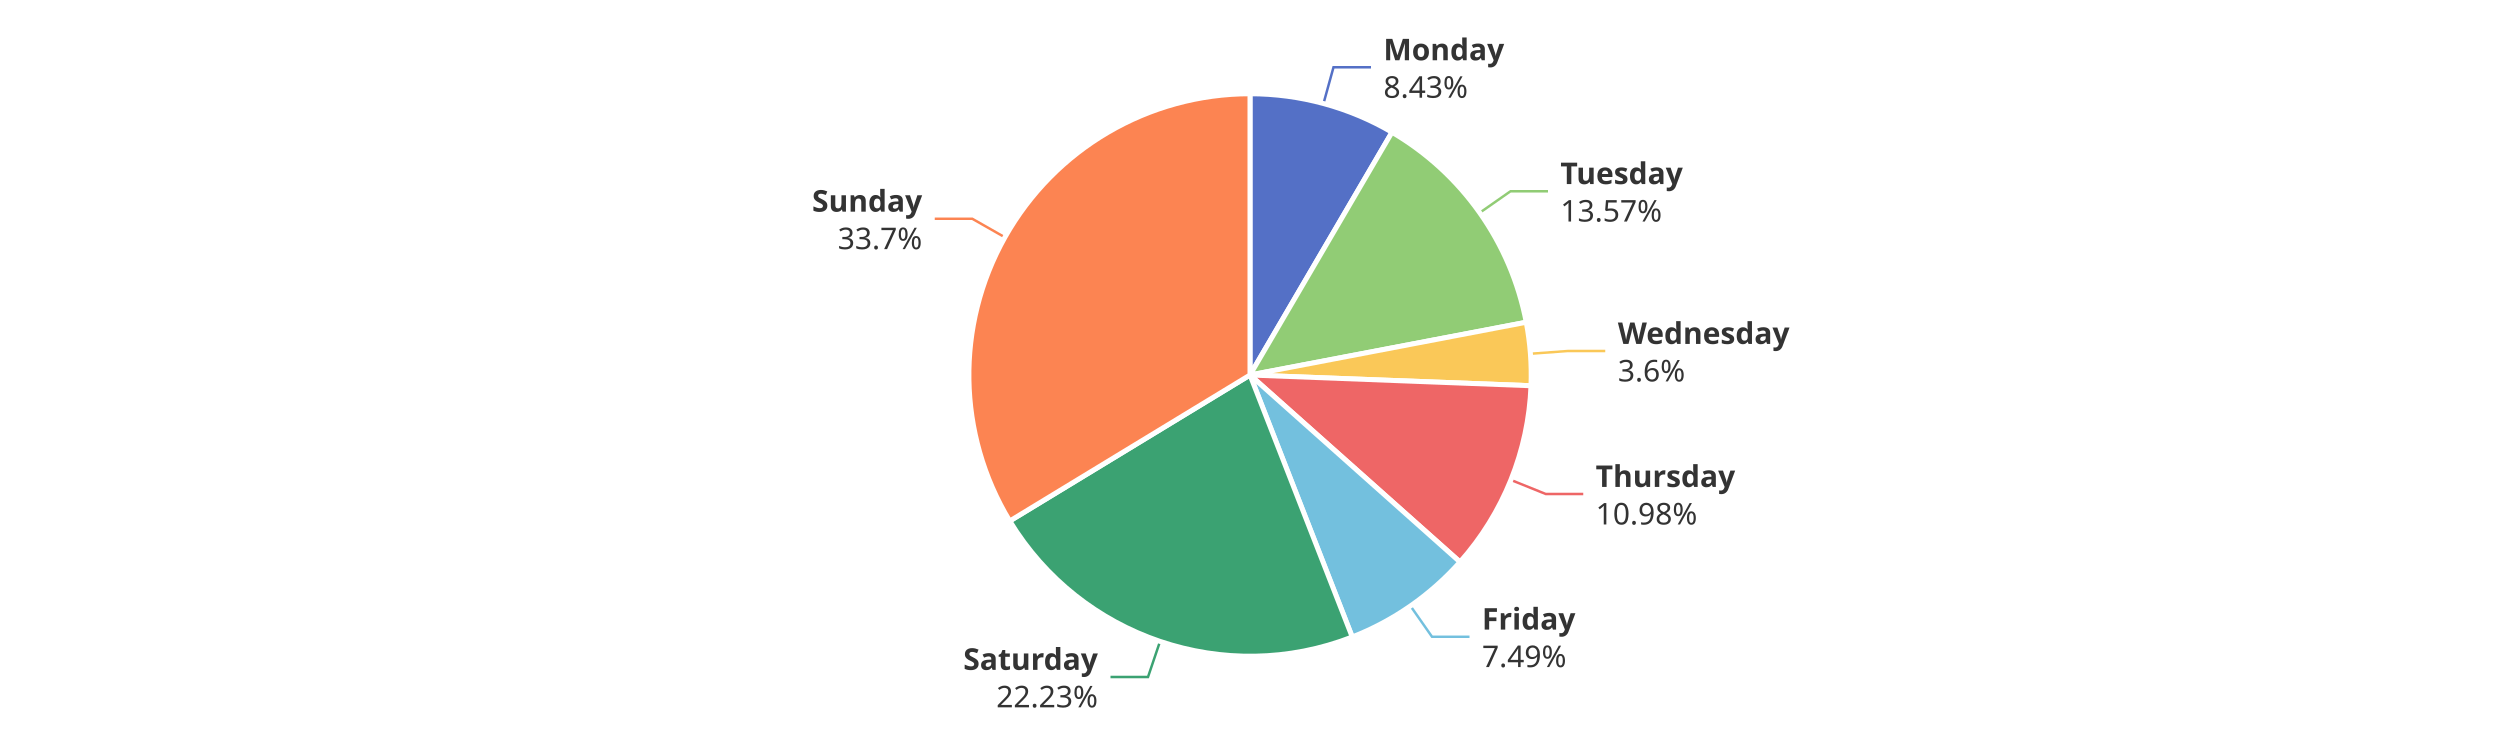
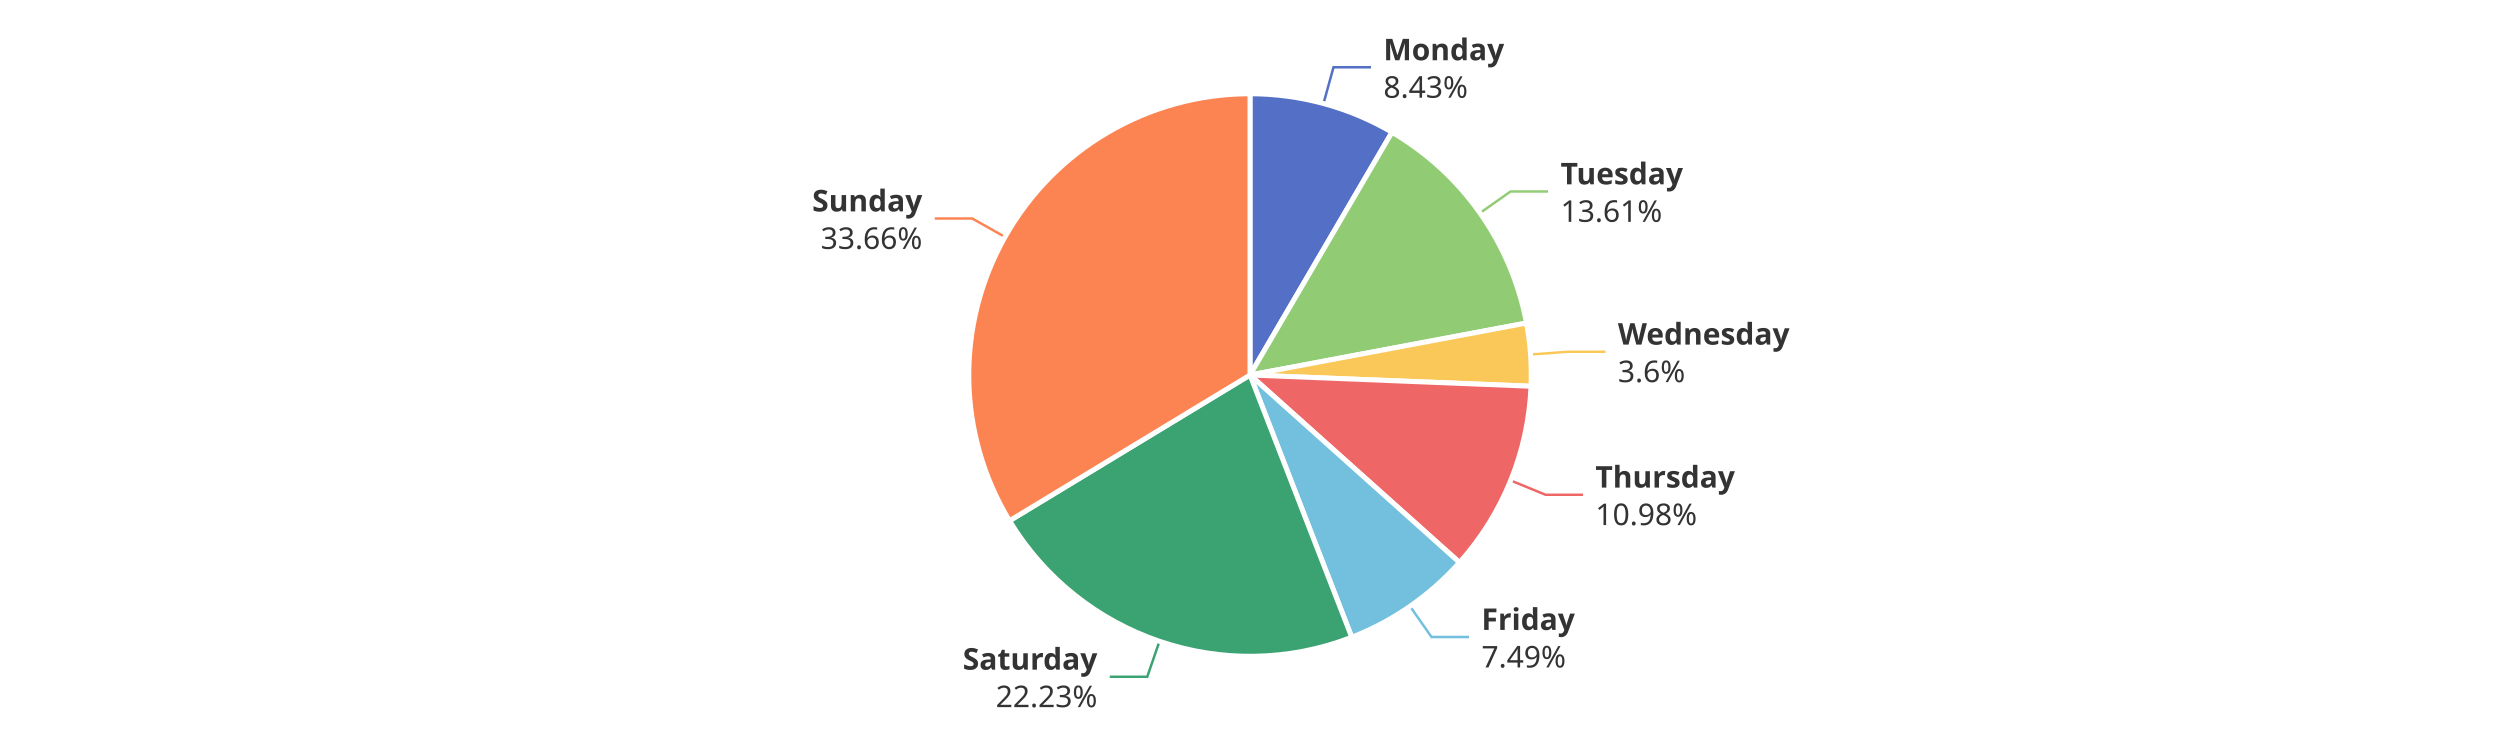
<svg xmlns="http://www.w3.org/2000/svg" width="1000" height="300" version="1.1" baseProfile="full" viewBox="0 0 1000 300">
  <rect width="1000" height="300" x="0" y="0" id="0" fill="#ffffff" />
  <polyline points="529.4 41.4 533.4 26.9 548.4 26.9" fill="none" stroke="#5470c6" />
-   <polyline points="591.9 85.1 604.2 76.5 619.2 76.5" fill="none" stroke="#91cc75" />
-   <polyline points="612.2 141.5 627.1 140.4 642.1 140.4" fill="none" stroke="#fac858" />
-   <polyline points="604.4 192 618.3 197.6 633.3 197.6" fill="none" stroke="#ee6666" />
-   <polyline points="564.2 242.4 572.8 254.7 587.8 254.7" fill="none" stroke="#73c0de" />
-   <polyline points="464 256.6 459.2 270.8 444.2 270.8" fill="none" stroke="#3ba272" />
-   <polyline points="401.9 94.9 388.9 87.5 373.9 87.5" fill="none" stroke="#fc8452" />
+   <polyline points="592 85.2 604.2 76.6 619.2 76.6" fill="none" stroke="#91cc75" />
+   <polyline points="612.2 141.8 627.2 140.7 642.2 140.7" fill="none" stroke="#fac858" />
+   <polyline points="604.3 192.2 618.2 197.9 633.2 197.9" fill="none" stroke="#ee6666" />
+   <polyline points="564 242.5 572.6 254.8 587.6 254.8" fill="none" stroke="#73c0de" />
+   <polyline points="463.8 256.5 458.9 270.7 443.9 270.7" fill="none" stroke="#3ba272" />
+   <polyline points="402 94.8 388.9 87.4 373.9 87.4" fill="none" stroke="#fc8452" />
  <path d="M500 37.5A112.5 112.5 0 0 1 556.8 52.9L500 150Z" fill="#5470c6" stroke="#fff" stroke-width="2" stroke-linejoin="round" />
-   <path d="M556.8 52.9A112.5 112.5 0 0 1 610.5 128.9L500 150Z" fill="#91cc75" stroke="#fff" stroke-width="2" stroke-linejoin="round" />
-   <path d="M610.5 128.9A112.5 112.5 0 0 1 612.4 154.3L500 150Z" fill="#fac858" stroke="#fff" stroke-width="2" stroke-linejoin="round" />
-   <path d="M612.4 154.3A112.5 112.5 0 0 1 584 224.8L500 150Z" fill="#ee6666" stroke="#fff" stroke-width="2" stroke-linejoin="round" />
-   <path d="M584 224.8A112.5 112.5 0 0 1 540.9 254.8L500 150Z" fill="#73c0de" stroke="#fff" stroke-width="2" stroke-linejoin="round" />
-   <path d="M540.9 254.8A112.5 112.5 0 0 1 403.9 208.4L500 150Z" fill="#3ba272" stroke="#fff" stroke-width="2" stroke-linejoin="round" />
-   <path d="M403.9 208.4A112.5 112.5 0 0 1 500 37.5L500 150Z" fill="#fc8452" stroke="#fff" stroke-width="2" stroke-linejoin="round" />
-   <path d="M0 -15l42.8 0l0 30l-42.8 0Z" transform="translate(553.3765 26.9461)" fill="none" />
-   <text dominant-baseline="central" text-anchor="start" style="font-size:12px;font-family:sans-serif;font-weight:bold;" y="-7.5" transform="translate(553.3765 26.9461)" fill="#333" stroke="rgb(255,255,255)" stroke-width="2" paint-order="stroke" stroke-miterlimit="2">Monday</text>
-   <text dominant-baseline="central" text-anchor="start" style="font-size:12px;font-family:sans-serif;" y="7.5" transform="translate(553.3765 26.9461)" fill="#333" stroke="rgb(255,255,255)" stroke-width="2" paint-order="stroke" stroke-miterlimit="2">8.43%</text>
-   <path d="M0 -15l46.2 0l0 30l-46.2 0Z" transform="translate(624.1596 76.4676)" fill="none" />
-   <text dominant-baseline="central" text-anchor="start" style="font-size:12px;font-family:sans-serif;font-weight:bold;" y="-7.5" transform="translate(624.1596 76.4676)" fill="#333" stroke="rgb(255,255,255)" stroke-width="2" paint-order="stroke" stroke-miterlimit="2">Tuesday</text>
-   <text dominant-baseline="central" text-anchor="start" style="font-size:12px;font-family:sans-serif;" y="7.5" transform="translate(624.1596 76.4676)" fill="#333" stroke="rgb(255,255,255)" stroke-width="2" paint-order="stroke" stroke-miterlimit="2">13.57%</text>
-   <path d="M0 -15l63.6 0l0 30l-63.6 0Z" transform="translate(647.1392 140.4148)" fill="none" />
-   <text dominant-baseline="central" text-anchor="start" style="font-size:12px;font-family:sans-serif;font-weight:bold;" y="-7.5" transform="translate(647.1392 140.4148)" fill="#333" stroke="rgb(255,255,255)" stroke-width="2" paint-order="stroke" stroke-miterlimit="2">Wednesday</text>
-   <text dominant-baseline="central" text-anchor="start" style="font-size:12px;font-family:sans-serif;" y="7.5" transform="translate(647.1392 140.4148)" fill="#333" stroke="rgb(255,255,255)" stroke-width="2" paint-order="stroke" stroke-miterlimit="2">3.6%</text>
-   <path d="M0 -15l50.2 0l0 30l-50.2 0Z" transform="translate(638.2699 197.6286)" fill="none" />
-   <text dominant-baseline="central" text-anchor="start" style="font-size:12px;font-family:sans-serif;font-weight:bold;" y="-7.5" transform="translate(638.2699 197.6286)" fill="#333" stroke="rgb(255,255,255)" stroke-width="2" paint-order="stroke" stroke-miterlimit="2">Thursday</text>
-   <text dominant-baseline="central" text-anchor="start" style="font-size:12px;font-family:sans-serif;" y="7.5" transform="translate(638.2699 197.6286)" fill="#333" stroke="rgb(255,255,255)" stroke-width="2" paint-order="stroke" stroke-miterlimit="2">10.98%</text>
-   <path d="M0 -15l34.2 0l0 30l-34.2 0Z" transform="translate(592.7943 254.6769)" fill="none" />
-   <text dominant-baseline="central" text-anchor="start" style="font-size:12px;font-family:sans-serif;font-weight:bold;" y="-7.5" transform="translate(592.7943 254.6769)" fill="#333" stroke="rgb(255,255,255)" stroke-width="2" paint-order="stroke" stroke-miterlimit="2">Friday</text>
-   <text dominant-baseline="central" text-anchor="start" style="font-size:12px;font-family:sans-serif;" y="7.5" transform="translate(592.7943 254.6769)" fill="#333" stroke="rgb(255,255,255)" stroke-width="2" paint-order="stroke" stroke-miterlimit="2">7.49%</text>
-   <path d="M-48.2 -15l48.2 0l0 30l-48.2 0Z" transform="translate(439.1516 270.7794)" fill="none" />
-   <text dominant-baseline="central" text-anchor="end" style="font-size:12px;font-family:sans-serif;font-weight:bold;" y="-7.5" transform="translate(439.1516 270.7794)" fill="#333" stroke="rgb(255,255,255)" stroke-width="2" paint-order="stroke" stroke-miterlimit="2">Saturday</text>
-   <text dominant-baseline="central" text-anchor="end" style="font-size:12px;font-family:sans-serif;" y="7.5" transform="translate(439.1516 270.7794)" fill="#333" stroke="rgb(255,255,255)" stroke-width="2" paint-order="stroke" stroke-miterlimit="2">22.23%</text>
-   <path d="M-40.9 -15l40.9 0l0 30l-40.9 0Z" transform="translate(368.8678 87.503)" fill="none" />
-   <text dominant-baseline="central" text-anchor="end" style="font-size:12px;font-family:sans-serif;font-weight:bold;" y="-7.5" transform="translate(368.8678 87.503)" fill="#333" stroke="rgb(255,255,255)" stroke-width="2" paint-order="stroke" stroke-miterlimit="2">Sunday</text>
-   <text dominant-baseline="central" text-anchor="end" style="font-size:12px;font-family:sans-serif;" y="7.5" transform="translate(368.8678 87.503)" fill="#333" stroke="rgb(255,255,255)" stroke-width="2" paint-order="stroke" stroke-miterlimit="2">33.7%</text>
+   <path d="M556.8 52.9A112.5 112.5 0 0 1 610.6 129.2L500 150Z" fill="#91cc75" stroke="#fff" stroke-width="2" stroke-linejoin="round" />
+   <path d="M610.6 129.2A112.5 112.5 0 0 1 612.4 154.5L500 150Z" fill="#fac858" stroke="#fff" stroke-width="2" stroke-linejoin="round" />
+   <path d="M612.4 154.5A112.5 112.5 0 0 1 583.8 225L500 150Z" fill="#ee6666" stroke="#fff" stroke-width="2" stroke-linejoin="round" />
+   <path d="M583.8 225A112.5 112.5 0 0 1 540.7 254.9L500 150Z" fill="#73c0de" stroke="#fff" stroke-width="2" stroke-linejoin="round" />
+   <path d="M540.7 254.9A112.5 112.5 0 0 1 403.8 208.3L500 150Z" fill="#3ba272" stroke="#fff" stroke-width="2" stroke-linejoin="round" />
+   <path d="M403.8 208.3A112.5 112.5 0 0 1 500 37.5L500 150Z" fill="#fc8452" stroke="#fff" stroke-width="2" stroke-linejoin="round" />
+   <path d="M0 -15l42.8 0l0 30l-42.8 0Z" transform="translate(553.37 26.9444)" fill="none" />
+   <text dominant-baseline="central" text-anchor="start" style="font-size:12px;font-family:sans-serif;font-weight:bold;" y="-7.5" transform="translate(553.37 26.9444)" fill="#333" stroke="rgb(255,255,255)" stroke-width="2" paint-order="stroke" stroke-miterlimit="2">Monday</text>
+   <text dominant-baseline="central" text-anchor="start" style="font-size:12px;font-family:sans-serif;" y="7.5" transform="translate(553.37 26.9444)" fill="#333" stroke="rgb(255,255,255)" stroke-width="2" paint-order="stroke" stroke-miterlimit="2">8.43%</text>
+   <path d="M0 -15l46.2 0l0 30l-46.2 0Z" transform="translate(624.2379 76.5786)" fill="none" />
+   <text dominant-baseline="central" text-anchor="start" style="font-size:12px;font-family:sans-serif;font-weight:bold;" y="-7.5" transform="translate(624.2379 76.5786)" fill="#333" stroke="rgb(255,255,255)" stroke-width="2" paint-order="stroke" stroke-miterlimit="2">Tuesday</text>
+   <text dominant-baseline="central" text-anchor="start" style="font-size:12px;font-family:sans-serif;" y="7.5" transform="translate(624.2379 76.5786)" fill="#333" stroke="rgb(255,255,255)" stroke-width="2" paint-order="stroke" stroke-miterlimit="2">13.61%</text>
+   <path d="M0 -15l63.6 0l0 30l-63.6 0Z" transform="translate(647.1601 140.6963)" fill="none" />
+   <text dominant-baseline="central" text-anchor="start" style="font-size:12px;font-family:sans-serif;font-weight:bold;" y="-7.5" transform="translate(647.1601 140.6963)" fill="#333" stroke="rgb(255,255,255)" stroke-width="2" paint-order="stroke" stroke-miterlimit="2">Wednesday</text>
+   <text dominant-baseline="central" text-anchor="start" style="font-size:12px;font-family:sans-serif;" y="7.5" transform="translate(647.1601 140.6963)" fill="#333" stroke="rgb(255,255,255)" stroke-width="2" paint-order="stroke" stroke-miterlimit="2">3.6%</text>
+   <path d="M0 -15l50.2 0l0 30l-50.2 0Z" transform="translate(638.1685 197.8795)" fill="none" />
+   <text dominant-baseline="central" text-anchor="start" style="font-size:12px;font-family:sans-serif;font-weight:bold;" y="-7.5" transform="translate(638.1685 197.8795)" fill="#333" stroke="rgb(255,255,255)" stroke-width="2" paint-order="stroke" stroke-miterlimit="2">Thursday</text>
+   <text dominant-baseline="central" text-anchor="start" style="font-size:12px;font-family:sans-serif;" y="7.5" transform="translate(638.1685 197.8795)" fill="#333" stroke="rgb(255,255,255)" stroke-width="2" paint-order="stroke" stroke-miterlimit="2">10.98%</text>
+   <path d="M0 -15l34.2 0l0 30l-34.2 0Z" transform="translate(592.5841 254.8227)" fill="none" />
+   <text dominant-baseline="central" text-anchor="start" style="font-size:12px;font-family:sans-serif;font-weight:bold;" y="-7.5" transform="translate(592.5841 254.8227)" fill="#333" stroke="rgb(255,255,255)" stroke-width="2" paint-order="stroke" stroke-miterlimit="2">Friday</text>
+   <text dominant-baseline="central" text-anchor="start" style="font-size:12px;font-family:sans-serif;" y="7.5" transform="translate(592.5841 254.8227)" fill="#333" stroke="rgb(255,255,255)" stroke-width="2" paint-order="stroke" stroke-miterlimit="2">7.49%</text>
+   <path d="M-48.2 -15l48.2 0l0 30l-48.2 0Z" transform="translate(438.9319 270.7049)" fill="none" />
+   <text dominant-baseline="central" text-anchor="end" style="font-size:12px;font-family:sans-serif;font-weight:bold;" y="-7.5" transform="translate(438.9319 270.7049)" fill="#333" stroke="rgb(255,255,255)" stroke-width="2" paint-order="stroke" stroke-miterlimit="2">Saturday</text>
+   <text dominant-baseline="central" text-anchor="end" style="font-size:12px;font-family:sans-serif;" y="7.5" transform="translate(438.9319 270.7049)" fill="#333" stroke="rgb(255,255,255)" stroke-width="2" paint-order="stroke" stroke-miterlimit="2">22.23%</text>
+   <path d="M-40.9 -15l40.9 0l0 30l-40.9 0Z" transform="translate(368.9203 87.4097)" fill="none" />
+   <text dominant-baseline="central" text-anchor="end" style="font-size:12px;font-family:sans-serif;font-weight:bold;" y="-7.5" transform="translate(368.9203 87.4097)" fill="#333" stroke="rgb(255,255,255)" stroke-width="2" paint-order="stroke" stroke-miterlimit="2">Sunday</text>
+   <text dominant-baseline="central" text-anchor="end" style="font-size:12px;font-family:sans-serif;" y="7.5" transform="translate(368.9203 87.4097)" fill="#333" stroke="rgb(255,255,255)" stroke-width="2" paint-order="stroke" stroke-miterlimit="2">33.66%</text>
</svg>
